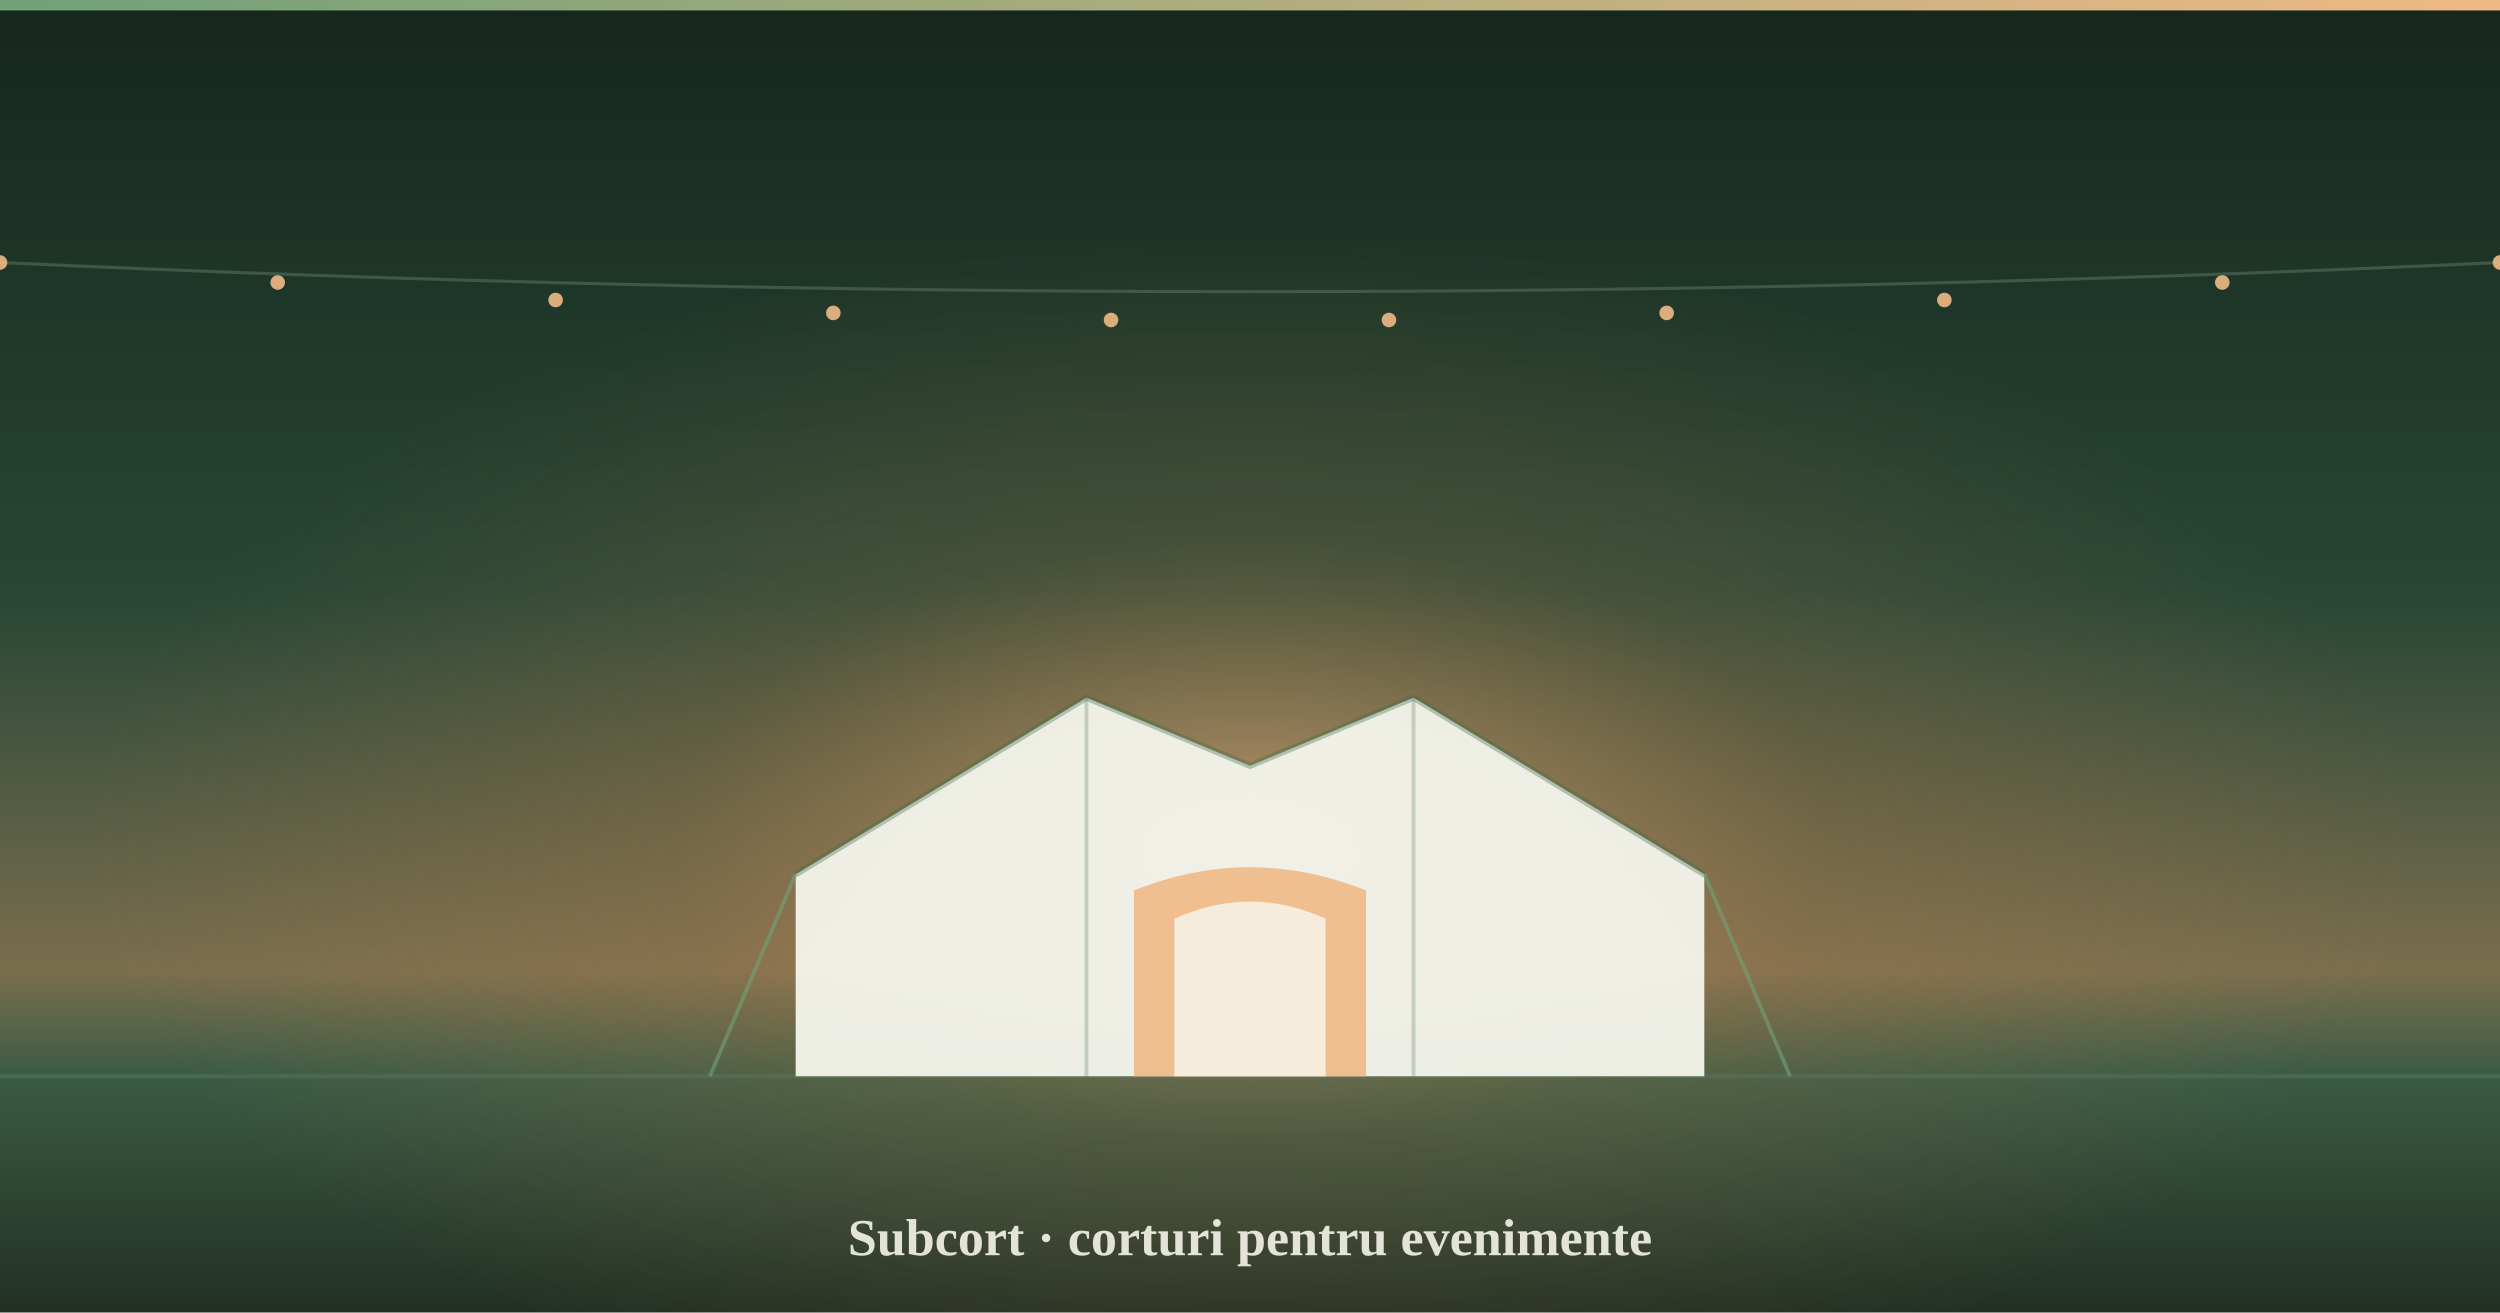
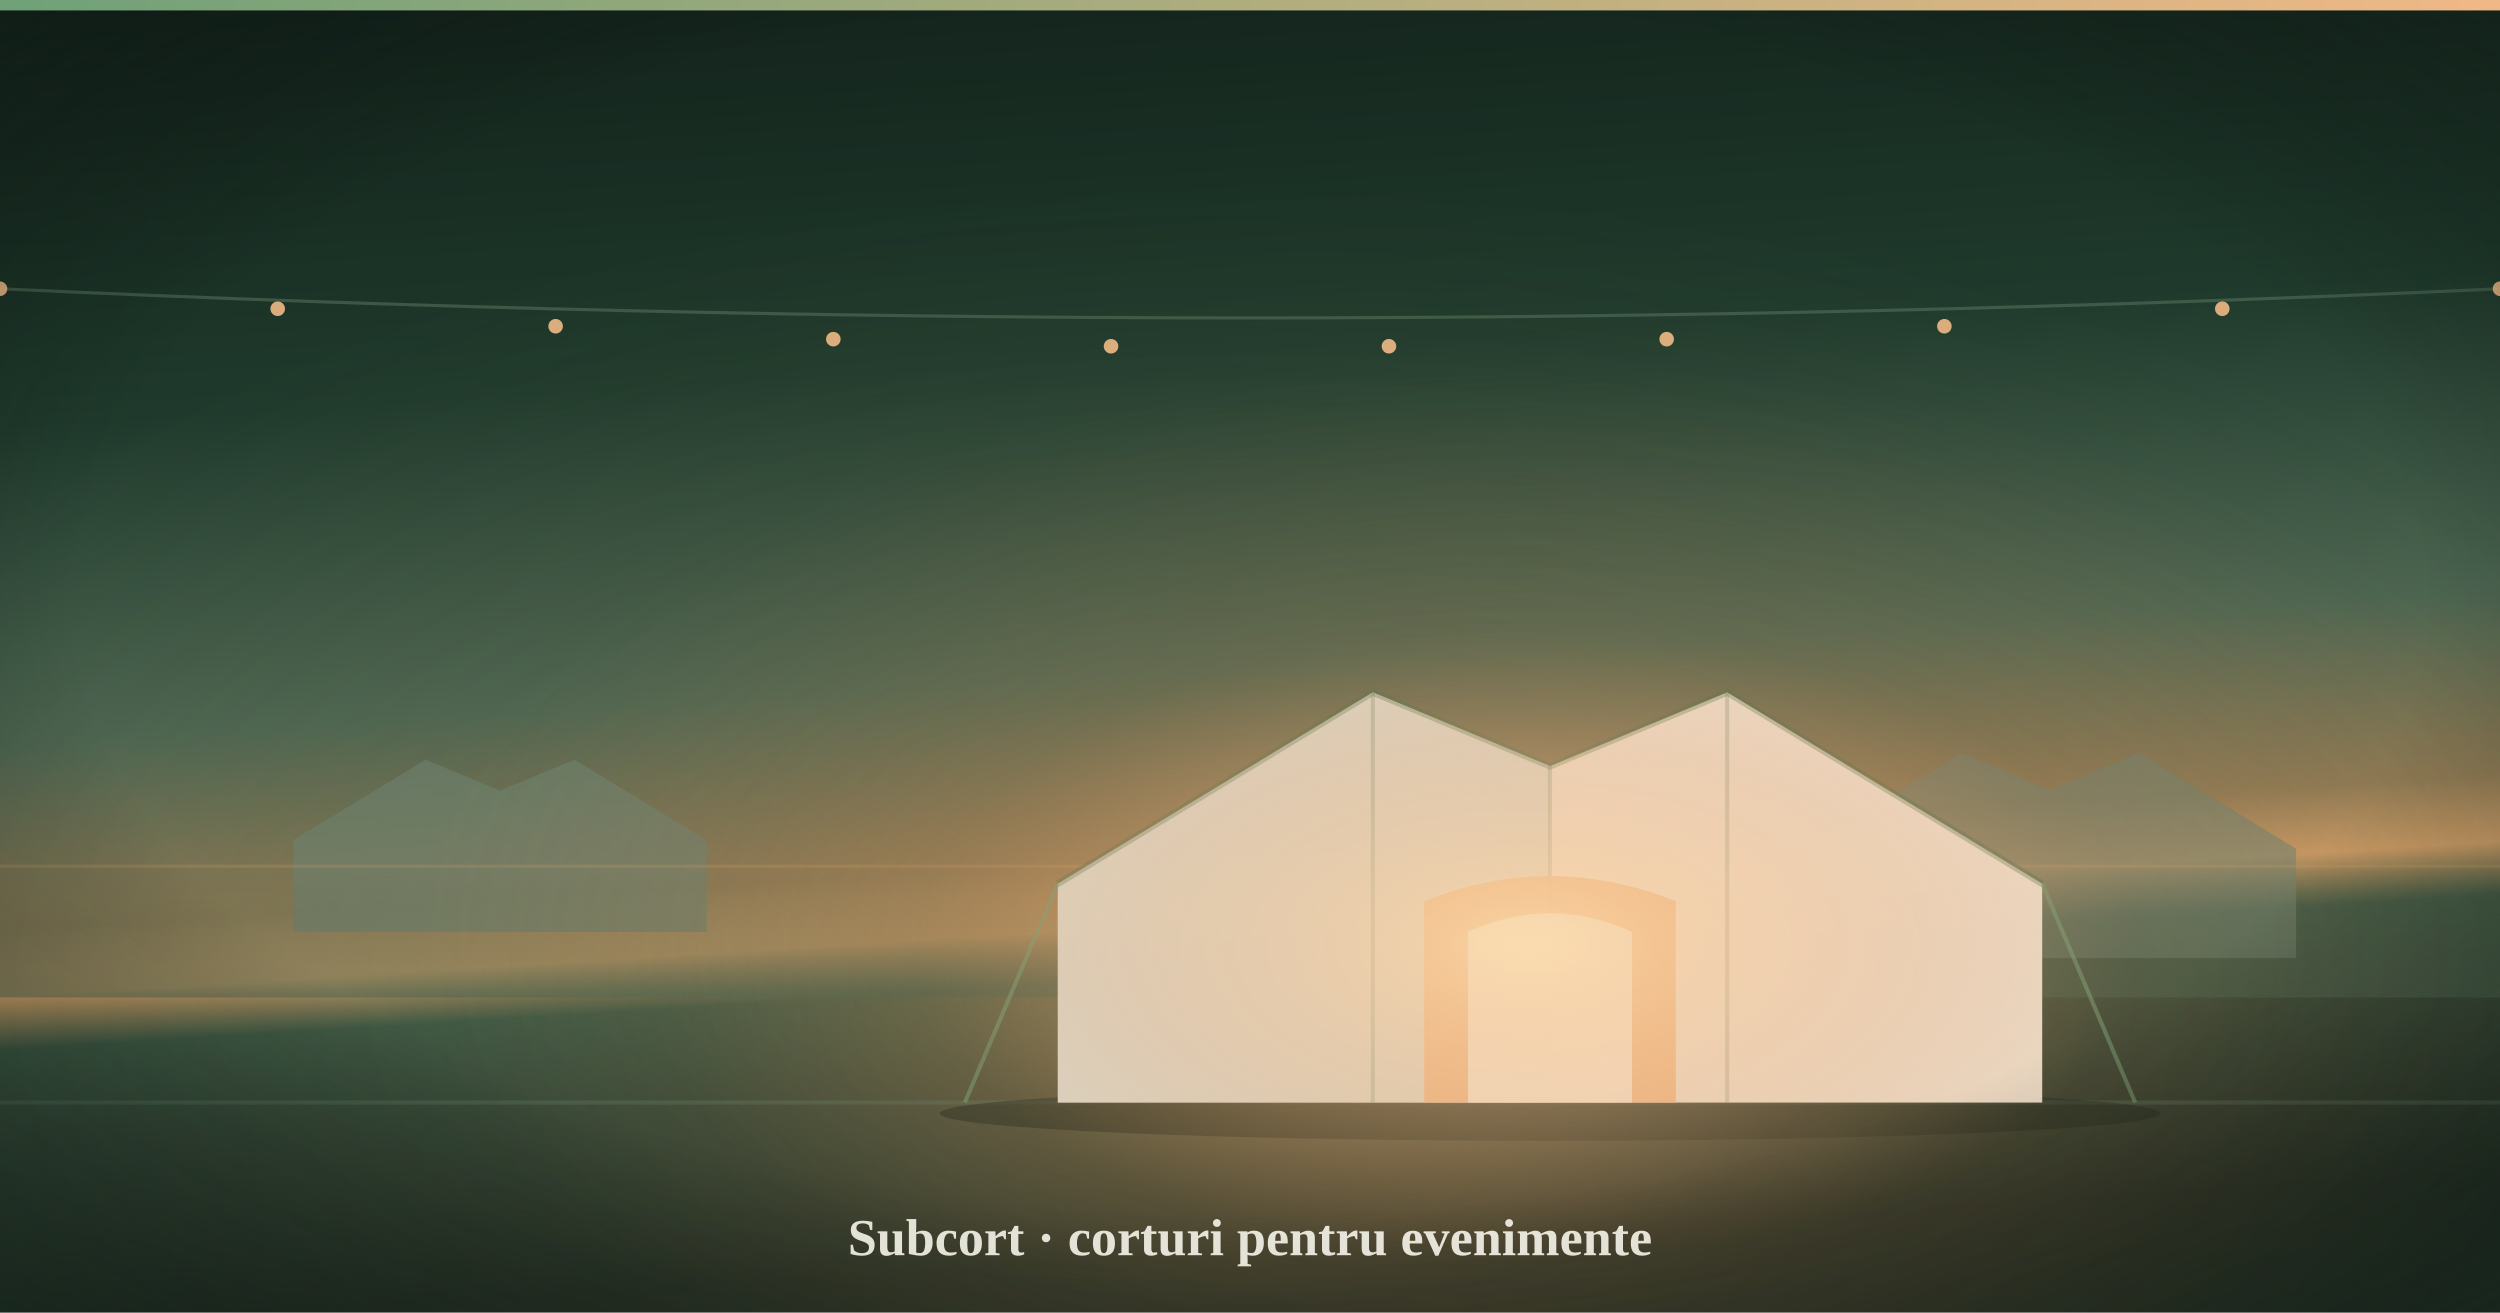
<svg xmlns="http://www.w3.org/2000/svg" viewBox="0 0 1200 630" width="1200" height="630">
  <defs>
-     <linearGradient id="dusk" x1="0" y1="0" x2="0" y2="1">
-       <stop offset="0%" stop-color="#16271d" />
-       <stop offset="45%" stop-color="#274635" />
-       <stop offset="74%" stop-color="#7a6e4e" />
-       <stop offset="82%" stop-color="#3a5b44" />
-       <stop offset="100%" stop-color="#223024" />
+     <linearGradient id="dusk" x1="0" y1="0" x2="0.12" y2="1">
+       <stop offset="0%" stop-color="#12211a" />
+       <stop offset="32%" stop-color="#1f3a2c" />
+       <stop offset="56%" stop-color="#4a6450" />
+       <stop offset="70%" stop-color="#8a7853" />
+       <stop offset="75%" stop-color="#c79a64" />
+       <stop offset="79%" stop-color="#365441" />
+       <stop offset="86%" stop-color="#2c4233" />
+       <stop offset="100%" stop-color="#1c2a20" />
    </linearGradient>
-     <radialGradient id="lamp" cx="50%" cy="64%" r="46%">
-       <stop offset="0%" stop-color="#f0b985" stop-opacity="0.62" />
-       <stop offset="50%" stop-color="#d2864f" stop-opacity="0.18" />
+     <radialGradient id="horizonGlow" cx="50%" cy="76%" r="62%" fx="50%" fy="76%">
+       <stop offset="0%" stop-color="#c79a64" stop-opacity="0.5" />
+       <stop offset="38%" stop-color="#8a7853" stop-opacity="0.16" />
+       <stop offset="100%" stop-color="#8a7853" stop-opacity="0" />
+     </radialGradient>
+     <radialGradient id="lamp" cx="61%" cy="72%" r="44%">
+       <stop offset="0%" stop-color="#fcd9a8" stop-opacity="0.85" />
+       <stop offset="22%" stop-color="#f0b985" stop-opacity="0.5" />
+       <stop offset="55%" stop-color="#d2864f" stop-opacity="0.14" />
      <stop offset="100%" stop-color="#d2864f" stop-opacity="0" />
    </radialGradient>
+     <linearGradient id="haze" x1="0" y1="0" x2="0" y2="1">
+       <stop offset="0%" stop-color="#4a6450" stop-opacity="0" />
+       <stop offset="100%" stop-color="#4a6450" stop-opacity="0.5" />
+     </linearGradient>
    <linearGradient id="guyline" x1="0" y1="0" x2="1" y2="0">
      <stop offset="0%" stop-color="#6fa178" />
      <stop offset="100%" stop-color="#f0b985" />
    </linearGradient>
+     <radialGradient id="vignette" cx="50%" cy="46%" r="75%">
+       <stop offset="62%" stop-color="#000" stop-opacity="0" />
+       <stop offset="100%" stop-color="#12211a" stop-opacity="0.55" />
+     </radialGradient>
  </defs>
  <rect width="1200" height="630" fill="url(#dusk)" />
+   <rect width="1200" height="630" fill="url(#horizonGlow)" />
+   <path d="M140.775,403.2 L204.279,364.613     L240,379.496 L275.721,364.613 L339.225,403.2     L339.225,447.3 L140.775,447.3 Z" fill="#4a6450" opacity="0.55" />
+   <path d="M140.775,403.2 L204.279,364.613     L240,379.496 L275.721,364.613 L339.225,403.2     L339.225,447.3 L140.775,447.3 Z" fill="#f3f4ec" opacity="0.12" />
+   <path d="M865.875,407.4 L941.475,361.463     L984,379.181 L1026.525,361.463 L1102.125,407.4     L1102.125,459.9 L865.875,459.9 Z" fill="#4a6450" opacity="0.55" />
+   <path d="M865.875,407.4 L941.475,361.463     L984,379.181 L1026.525,361.463 L1102.125,407.4     L1102.125,459.9 L865.875,459.9 Z" fill="#f3f4ec" opacity="0.12" />
+   <line x1="0" y1="415.8" x2="1200" y2="415.8" stroke="#c79a64" stroke-width="1.5" opacity="0.25" />
+   <rect x="0" y="415.8" width="1200" height="63" fill="url(#haze)" />
+   <line x1="0" y1="529.2" x2="1200" y2="529.2" stroke="#5d7a64" stroke-width="2" opacity="0.35" />
+   <path d="M0,138.6 Q600,166.6 1200,138.6" fill="none" stroke="#5d7a64" stroke-width="1.5" opacity="0.5" />
+   <circle cx="0.0" cy="138.6" r="3.5" fill="#f0b985" opacity="0.9" />
+   <circle cx="133.3" cy="148.2" r="3.5" fill="#f0b985" opacity="0.9" />
+   <circle cx="266.7" cy="156.6" r="3.5" fill="#f0b985" opacity="0.9" />
+   <circle cx="400.0" cy="162.8" r="3.5" fill="#f0b985" opacity="0.9" />
+   <circle cx="533.3" cy="166.2" r="3.5" fill="#f0b985" opacity="0.9" />
+   <circle cx="666.7" cy="166.2" r="3.5" fill="#f0b985" opacity="0.9" />
+   <circle cx="800.0" cy="162.8" r="3.5" fill="#f0b985" opacity="0.9" />
+   <circle cx="933.3" cy="156.6" r="3.5" fill="#f0b985" opacity="0.9" />
+   <circle cx="1066.7" cy="148.2" r="3.5" fill="#f0b985" opacity="0.9" />
+   <circle cx="1200.0" cy="138.6" r="3.5" fill="#f0b985" opacity="0.9" />
+   <g>
+     <ellipse cx="744" cy="534.45" rx="292.95" ry="13.125" fill="#12211a" opacity="0.4" />
+     <path d="M507.75,424.2     L658.95,332.325     L744,367.762     L829.05,332.325     L980.25,424.2     L980.25,529.2     L507.75,529.2 Z" fill="#f3f4ec" opacity="0.97" />
+     <path d="M744,367.762     L658.95,332.325 L507.75,424.2 L507.75,529.2 L744,529.2 Z" fill="#cdd2c2" opacity="0.55" />
+     <path d="M744,367.762     L829.05,332.325 L980.25,424.2 L980.25,529.2 L744,529.2 Z" fill="#f0b985" opacity="0.16" />
+     <path d="M507.75,424.2     L658.95,332.325     L744,367.762     L829.05,332.325     L980.25,424.2 L980.25,424.2" fill="none" stroke="#3a6b46" stroke-width="3.281" opacity="0.32" />
+     <line x1="744" y1="367.762" x2="744" y2="529.2" stroke="#3a6b46" stroke-width="1.969" opacity="0.22" />
+     <line x1="658.95" y1="332.325" x2="658.95" y2="529.2" stroke="#3a6b46" stroke-width="1.969" opacity="0.22" />
+     <line x1="829.05" y1="332.325" x2="829.05" y2="529.2" stroke="#3a6b46" stroke-width="1.969" opacity="0.22" />
+     <path d="M683.625,529.2          L683.625,432.6          Q744,408.45 804.375,432.6          L804.375,529.2 Z" fill="#f0b985" opacity="0.9" />
+     <path d="M704.625,529.2          L704.625,447.3          Q744,429.45 783.375,447.3          L783.375,529.2 Z" fill="#f6f4ea" opacity="0.85" />
+     <line x1="507.75" y1="424.2" x2="463.125" y2="529.2" stroke="#6fa178" stroke-width="1.969" opacity="0.55" />
+     <line x1="980.25" y1="424.2" x2="1024.875" y2="529.2" stroke="#6fa178" stroke-width="1.969" opacity="0.55" />
+   </g>
  <rect width="1200" height="630" fill="url(#lamp)" />
-   <line x1="0" y1="516.6" x2="1200" y2="516.6" stroke="#5d7a64" stroke-width="2" opacity="0.4" />
-   <path d="M0,126 Q600,154 1200,126" fill="none" stroke="#5d7a64" stroke-width="1.5" opacity="0.5" />
-   <circle cx="0.0" cy="126.0" r="3.5" fill="#f0b985" opacity="0.9" />
-   <circle cx="133.3" cy="135.6" r="3.5" fill="#f0b985" opacity="0.9" />
-   <circle cx="266.7" cy="144.0" r="3.5" fill="#f0b985" opacity="0.9" />
-   <circle cx="400.0" cy="150.2" r="3.5" fill="#f0b985" opacity="0.9" />
-   <circle cx="533.3" cy="153.6" r="3.5" fill="#f0b985" opacity="0.9" />
-   <circle cx="666.7" cy="153.6" r="3.5" fill="#f0b985" opacity="0.9" />
-   <circle cx="800.0" cy="150.2" r="3.5" fill="#f0b985" opacity="0.9" />
-   <circle cx="933.3" cy="144.0" r="3.5" fill="#f0b985" opacity="0.9" />
-   <circle cx="1066.7" cy="135.6" r="3.5" fill="#f0b985" opacity="0.9" />
-   <circle cx="1200.0" cy="126.0" r="3.5" fill="#f0b985" opacity="0.9" />
-   <g>
-     <path d="M381.923,419.677     L521.492,334.869     L600,367.581     L678.508,334.869     L818.077,419.677     L818.077,516.6     L381.923,516.6 Z" fill="#f3f4ec" opacity="0.95" />
-     <path d="M381.923,419.677     L521.492,334.869     L600,367.581     L678.508,334.869     L818.077,419.677 L818.077,419.677" fill="none" stroke="#3a6b46" stroke-width="3.029" opacity="0.35" />
-     <line x1="521.492" y1="334.869" x2="521.492" y2="516.6" stroke="#3a6b46" stroke-width="1.817" opacity="0.25" />
-     <line x1="678.508" y1="334.869" x2="678.508" y2="516.6" stroke="#3a6b46" stroke-width="1.817" opacity="0.25" />
-     <path d="M544.269,516.6          L544.269,427.431          Q600,405.138 655.731,427.431          L655.731,516.6 Z" fill="#f0b985" opacity="0.9" />
-     <path d="M563.654,516.6          L563.654,441          Q600,424.523 636.346,441          L636.346,516.6 Z" fill="#f6f4ea" opacity="0.85" />
-     <line x1="381.923" y1="419.677" x2="340.731" y2="516.6" stroke="#6fa178" stroke-width="1.817" opacity="0.6" />
-     <line x1="818.077" y1="419.677" x2="859.269" y2="516.6" stroke="#6fa178" stroke-width="1.817" opacity="0.6" />
-   </g>
+   <rect width="1200" height="630" fill="url(#vignette)" />
  <rect x="0" y="0" width="1200" height="5" fill="url(#guyline)" />
  <g font-family="Georgia, 'Times New Roman', serif">
    <text x="50%" y="602.5" text-anchor="middle" font-size="25" font-weight="700" fill="#f6f4ea" opacity="0.9">Subcort · corturi pentru evenimente</text>
  </g>
</svg>
